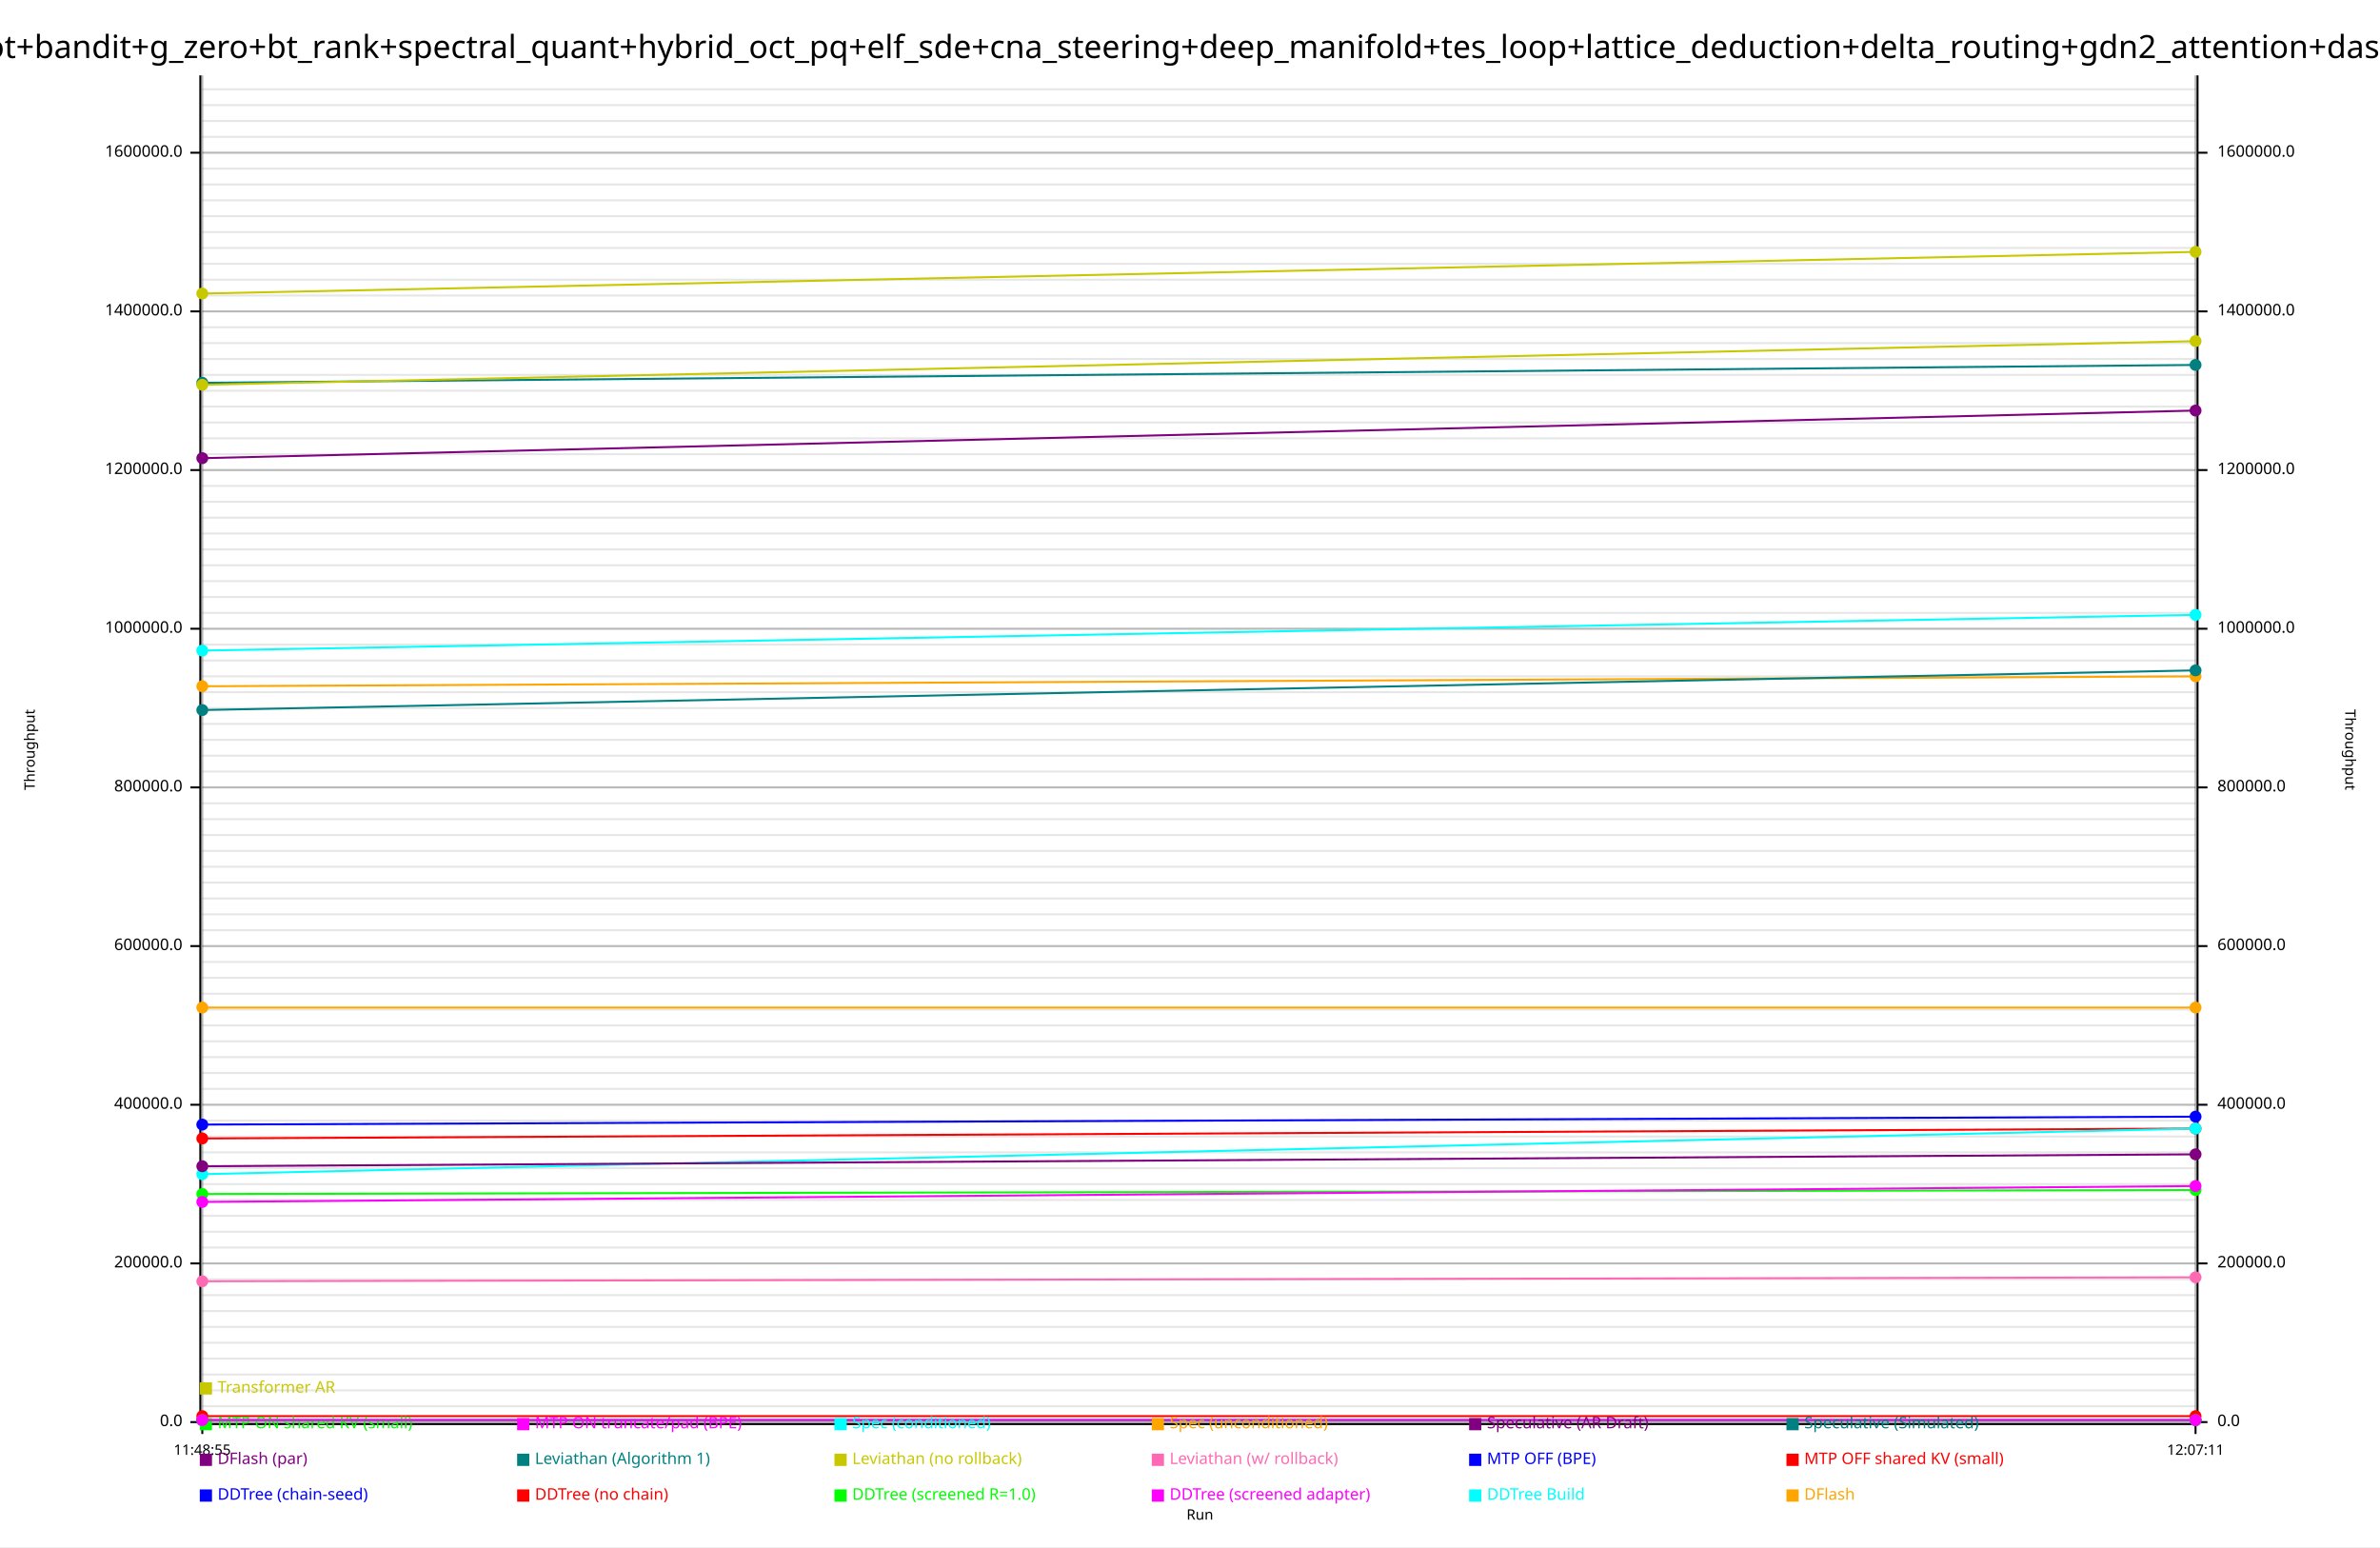
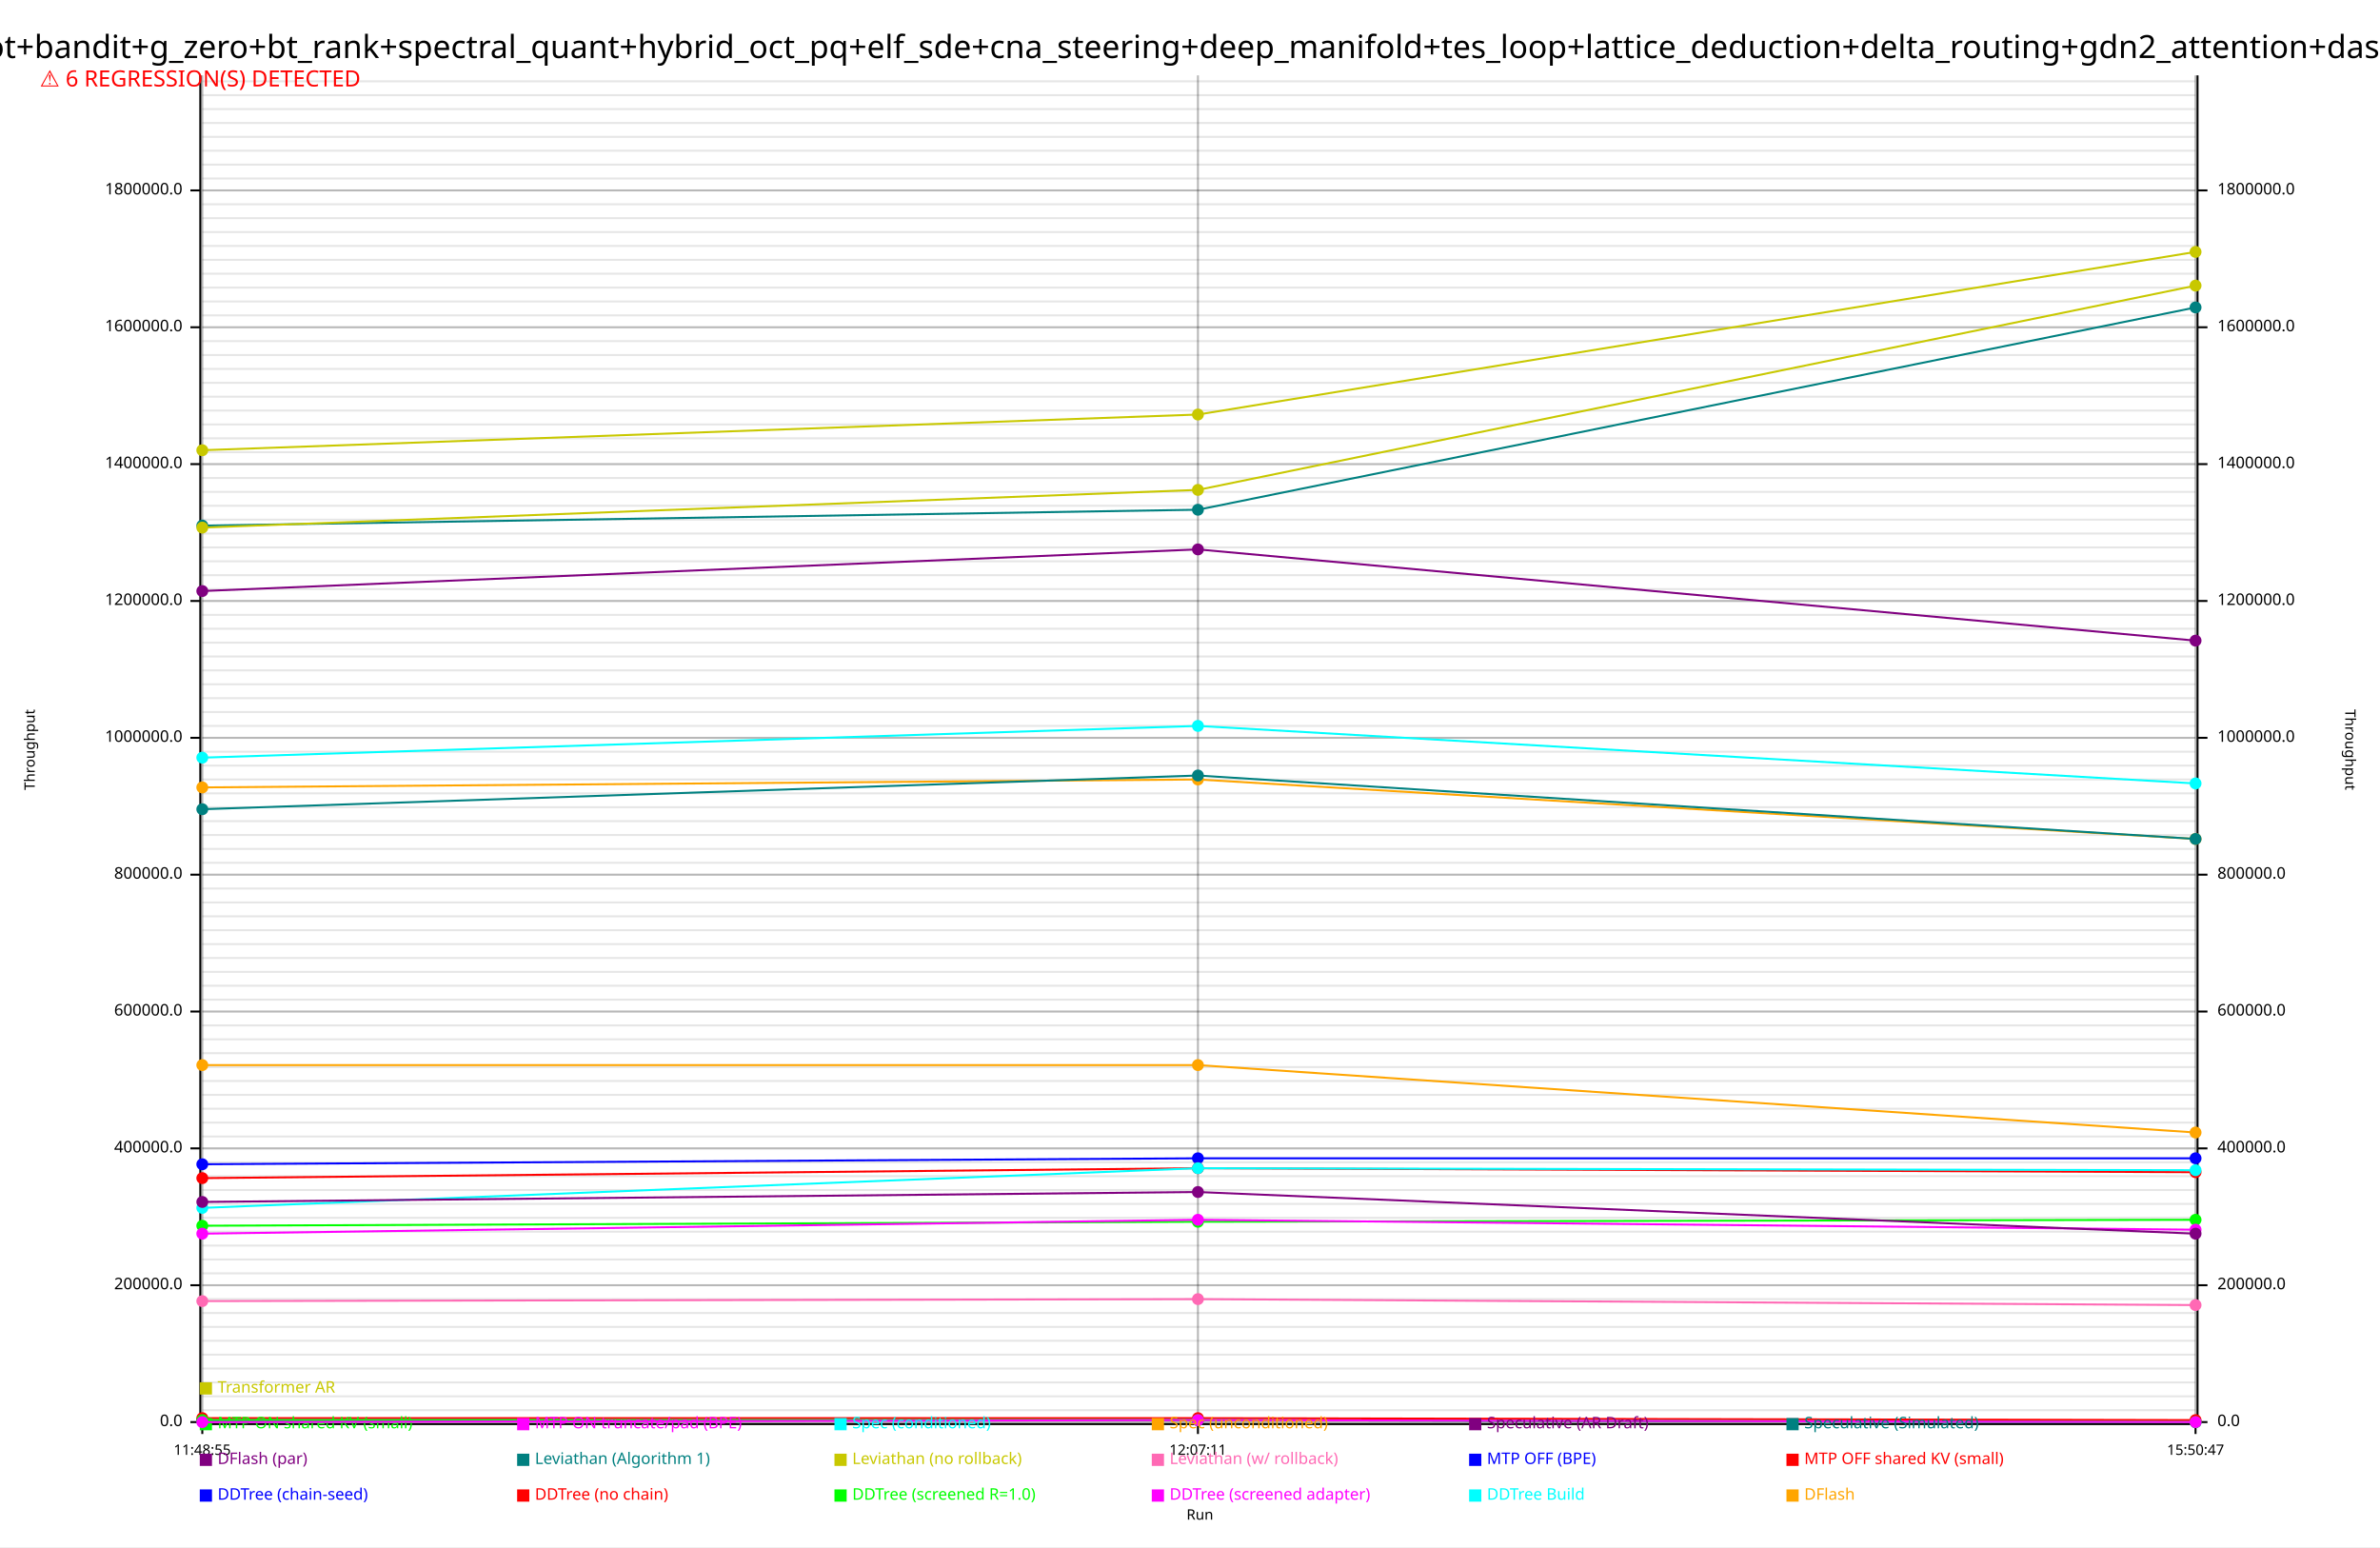
<svg xmlns="http://www.w3.org/2000/svg" width="1200" height="780" viewBox="0 0 1200 780">
  <rect x="0" y="0" width="1200" height="780" opacity="1" fill="#FFFFFF" stroke="none" />
  <text x="600" y="17" dy="0.76em" text-anchor="middle" font-family="sans-serif" font-size="16.129" opacity="1" fill="#000000">
SD — Time Series [sparse_mlp+domain_latent+ppot+bandit+g_zero+bt_rank+spectral_quant+hybrid_oct_pq+elf_sde+cna_steering+deep_manifold+tes_loop+lattice_deduction+delta_routing+gdn2_attention+dash_attn+dreamer+lt2_looped+plasma_path+tf_loop]
</text>
  <line opacity="0.1" stroke="#000000" stroke-width="1" x1="102" y1="717" x2="102" y2="38" />
+   <line opacity="0.1" stroke="#000000" stroke-width="1" x1="604" y1="717" x2="604" y2="38" />
  <line opacity="0.1" stroke="#000000" stroke-width="1" x1="1107" y1="717" x2="1107" y2="38" />
  <line opacity="0.1" stroke="#000000" stroke-width="1" x1="102" y1="717" x2="1107" y2="717" />
-   <line opacity="0.1" stroke="#000000" stroke-width="1" x1="102" y1="709" x2="1107" y2="709" />
-   <line opacity="0.1" stroke="#000000" stroke-width="1" x1="102" y1="701" x2="1107" y2="701" />
-   <line opacity="0.1" stroke="#000000" stroke-width="1" x1="102" y1="693" x2="1107" y2="693" />
-   <line opacity="0.1" stroke="#000000" stroke-width="1" x1="102" y1="685" x2="1107" y2="685" />
-   <line opacity="0.1" stroke="#000000" stroke-width="1" x1="102" y1="677" x2="1107" y2="677" />
+   <line opacity="0.1" stroke="#000000" stroke-width="1" x1="102" y1="711" x2="1107" y2="711" />
+   <line opacity="0.1" stroke="#000000" stroke-width="1" x1="102" y1="704" x2="1107" y2="704" />
+   <line opacity="0.1" stroke="#000000" stroke-width="1" x1="102" y1="697" x2="1107" y2="697" />
+   <line opacity="0.1" stroke="#000000" stroke-width="1" x1="102" y1="690" x2="1107" y2="690" />
+   <line opacity="0.1" stroke="#000000" stroke-width="1" x1="102" y1="683" x2="1107" y2="683" />
+   <line opacity="0.1" stroke="#000000" stroke-width="1" x1="102" y1="676" x2="1107" y2="676" />
  <line opacity="0.1" stroke="#000000" stroke-width="1" x1="102" y1="669" x2="1107" y2="669" />
-   <line opacity="0.1" stroke="#000000" stroke-width="1" x1="102" y1="661" x2="1107" y2="661" />
-   <line opacity="0.1" stroke="#000000" stroke-width="1" x1="102" y1="653" x2="1107" y2="653" />
-   <line opacity="0.1" stroke="#000000" stroke-width="1" x1="102" y1="645" x2="1107" y2="645" />
-   <line opacity="0.1" stroke="#000000" stroke-width="1" x1="102" y1="637" x2="1107" y2="637" />
-   <line opacity="0.1" stroke="#000000" stroke-width="1" x1="102" y1="629" x2="1107" y2="629" />
+   <line opacity="0.1" stroke="#000000" stroke-width="1" x1="102" y1="662" x2="1107" y2="662" />
+   <line opacity="0.1" stroke="#000000" stroke-width="1" x1="102" y1="655" x2="1107" y2="655" />
+   <line opacity="0.1" stroke="#000000" stroke-width="1" x1="102" y1="648" x2="1107" y2="648" />
+   <line opacity="0.1" stroke="#000000" stroke-width="1" x1="102" y1="642" x2="1107" y2="642" />
+   <line opacity="0.1" stroke="#000000" stroke-width="1" x1="102" y1="635" x2="1107" y2="635" />
+   <line opacity="0.1" stroke="#000000" stroke-width="1" x1="102" y1="628" x2="1107" y2="628" />
  <line opacity="0.1" stroke="#000000" stroke-width="1" x1="102" y1="621" x2="1107" y2="621" />
-   <line opacity="0.1" stroke="#000000" stroke-width="1" x1="102" y1="613" x2="1107" y2="613" />
-   <line opacity="0.1" stroke="#000000" stroke-width="1" x1="102" y1="605" x2="1107" y2="605" />
-   <line opacity="0.1" stroke="#000000" stroke-width="1" x1="102" y1="597" x2="1107" y2="597" />
-   <line opacity="0.1" stroke="#000000" stroke-width="1" x1="102" y1="589" x2="1107" y2="589" />
-   <line opacity="0.1" stroke="#000000" stroke-width="1" x1="102" y1="581" x2="1107" y2="581" />
+   <line opacity="0.1" stroke="#000000" stroke-width="1" x1="102" y1="614" x2="1107" y2="614" />
+   <line opacity="0.1" stroke="#000000" stroke-width="1" x1="102" y1="607" x2="1107" y2="607" />
+   <line opacity="0.1" stroke="#000000" stroke-width="1" x1="102" y1="600" x2="1107" y2="600" />
+   <line opacity="0.1" stroke="#000000" stroke-width="1" x1="102" y1="593" x2="1107" y2="593" />
+   <line opacity="0.1" stroke="#000000" stroke-width="1" x1="102" y1="586" x2="1107" y2="586" />
+   <line opacity="0.1" stroke="#000000" stroke-width="1" x1="102" y1="579" x2="1107" y2="579" />
  <line opacity="0.1" stroke="#000000" stroke-width="1" x1="102" y1="573" x2="1107" y2="573" />
-   <line opacity="0.1" stroke="#000000" stroke-width="1" x1="102" y1="565" x2="1107" y2="565" />
-   <line opacity="0.1" stroke="#000000" stroke-width="1" x1="102" y1="557" x2="1107" y2="557" />
-   <line opacity="0.1" stroke="#000000" stroke-width="1" x1="102" y1="549" x2="1107" y2="549" />
-   <line opacity="0.1" stroke="#000000" stroke-width="1" x1="102" y1="541" x2="1107" y2="541" />
-   <line opacity="0.1" stroke="#000000" stroke-width="1" x1="102" y1="533" x2="1107" y2="533" />
-   <line opacity="0.1" stroke="#000000" stroke-width="1" x1="102" y1="525" x2="1107" y2="525" />
+   <line opacity="0.1" stroke="#000000" stroke-width="1" x1="102" y1="566" x2="1107" y2="566" />
+   <line opacity="0.1" stroke="#000000" stroke-width="1" x1="102" y1="559" x2="1107" y2="559" />
+   <line opacity="0.1" stroke="#000000" stroke-width="1" x1="102" y1="552" x2="1107" y2="552" />
+   <line opacity="0.1" stroke="#000000" stroke-width="1" x1="102" y1="545" x2="1107" y2="545" />
+   <line opacity="0.1" stroke="#000000" stroke-width="1" x1="102" y1="538" x2="1107" y2="538" />
+   <line opacity="0.1" stroke="#000000" stroke-width="1" x1="102" y1="531" x2="1107" y2="531" />
+   <line opacity="0.1" stroke="#000000" stroke-width="1" x1="102" y1="524" x2="1107" y2="524" />
  <line opacity="0.1" stroke="#000000" stroke-width="1" x1="102" y1="517" x2="1107" y2="517" />
-   <line opacity="0.1" stroke="#000000" stroke-width="1" x1="102" y1="509" x2="1107" y2="509" />
-   <line opacity="0.1" stroke="#000000" stroke-width="1" x1="102" y1="501" x2="1107" y2="501" />
-   <line opacity="0.1" stroke="#000000" stroke-width="1" x1="102" y1="493" x2="1107" y2="493" />
-   <line opacity="0.1" stroke="#000000" stroke-width="1" x1="102" y1="485" x2="1107" y2="485" />
-   <line opacity="0.1" stroke="#000000" stroke-width="1" x1="102" y1="477" x2="1107" y2="477" />
+   <line opacity="0.1" stroke="#000000" stroke-width="1" x1="102" y1="510" x2="1107" y2="510" />
+   <line opacity="0.1" stroke="#000000" stroke-width="1" x1="102" y1="504" x2="1107" y2="504" />
+   <line opacity="0.1" stroke="#000000" stroke-width="1" x1="102" y1="497" x2="1107" y2="497" />
+   <line opacity="0.1" stroke="#000000" stroke-width="1" x1="102" y1="490" x2="1107" y2="490" />
+   <line opacity="0.1" stroke="#000000" stroke-width="1" x1="102" y1="483" x2="1107" y2="483" />
+   <line opacity="0.1" stroke="#000000" stroke-width="1" x1="102" y1="476" x2="1107" y2="476" />
  <line opacity="0.1" stroke="#000000" stroke-width="1" x1="102" y1="469" x2="1107" y2="469" />
-   <line opacity="0.1" stroke="#000000" stroke-width="1" x1="102" y1="461" x2="1107" y2="461" />
-   <line opacity="0.1" stroke="#000000" stroke-width="1" x1="102" y1="453" x2="1107" y2="453" />
-   <line opacity="0.1" stroke="#000000" stroke-width="1" x1="102" y1="445" x2="1107" y2="445" />
-   <line opacity="0.1" stroke="#000000" stroke-width="1" x1="102" y1="437" x2="1107" y2="437" />
-   <line opacity="0.1" stroke="#000000" stroke-width="1" x1="102" y1="429" x2="1107" y2="429" />
+   <line opacity="0.1" stroke="#000000" stroke-width="1" x1="102" y1="462" x2="1107" y2="462" />
+   <line opacity="0.1" stroke="#000000" stroke-width="1" x1="102" y1="455" x2="1107" y2="455" />
+   <line opacity="0.1" stroke="#000000" stroke-width="1" x1="102" y1="448" x2="1107" y2="448" />
+   <line opacity="0.1" stroke="#000000" stroke-width="1" x1="102" y1="441" x2="1107" y2="441" />
+   <line opacity="0.1" stroke="#000000" stroke-width="1" x1="102" y1="435" x2="1107" y2="435" />
+   <line opacity="0.1" stroke="#000000" stroke-width="1" x1="102" y1="428" x2="1107" y2="428" />
  <line opacity="0.1" stroke="#000000" stroke-width="1" x1="102" y1="421" x2="1107" y2="421" />
-   <line opacity="0.1" stroke="#000000" stroke-width="1" x1="102" y1="413" x2="1107" y2="413" />
-   <line opacity="0.1" stroke="#000000" stroke-width="1" x1="102" y1="405" x2="1107" y2="405" />
-   <line opacity="0.1" stroke="#000000" stroke-width="1" x1="102" y1="397" x2="1107" y2="397" />
-   <line opacity="0.1" stroke="#000000" stroke-width="1" x1="102" y1="389" x2="1107" y2="389" />
-   <line opacity="0.1" stroke="#000000" stroke-width="1" x1="102" y1="381" x2="1107" y2="381" />
-   <line opacity="0.1" stroke="#000000" stroke-width="1" x1="102" y1="373" x2="1107" y2="373" />
-   <line opacity="0.1" stroke="#000000" stroke-width="1" x1="102" y1="365" x2="1107" y2="365" />
-   <line opacity="0.1" stroke="#000000" stroke-width="1" x1="102" y1="357" x2="1107" y2="357" />
-   <line opacity="0.1" stroke="#000000" stroke-width="1" x1="102" y1="349" x2="1107" y2="349" />
-   <line opacity="0.1" stroke="#000000" stroke-width="1" x1="102" y1="341" x2="1107" y2="341" />
-   <line opacity="0.1" stroke="#000000" stroke-width="1" x1="102" y1="333" x2="1107" y2="333" />
-   <line opacity="0.1" stroke="#000000" stroke-width="1" x1="102" y1="325" x2="1107" y2="325" />
+   <line opacity="0.1" stroke="#000000" stroke-width="1" x1="102" y1="414" x2="1107" y2="414" />
+   <line opacity="0.1" stroke="#000000" stroke-width="1" x1="102" y1="407" x2="1107" y2="407" />
+   <line opacity="0.1" stroke="#000000" stroke-width="1" x1="102" y1="400" x2="1107" y2="400" />
+   <line opacity="0.1" stroke="#000000" stroke-width="1" x1="102" y1="393" x2="1107" y2="393" />
+   <line opacity="0.1" stroke="#000000" stroke-width="1" x1="102" y1="386" x2="1107" y2="386" />
+   <line opacity="0.1" stroke="#000000" stroke-width="1" x1="102" y1="379" x2="1107" y2="379" />
+   <line opacity="0.1" stroke="#000000" stroke-width="1" x1="102" y1="372" x2="1107" y2="372" />
+   <line opacity="0.1" stroke="#000000" stroke-width="1" x1="102" y1="366" x2="1107" y2="366" />
+   <line opacity="0.1" stroke="#000000" stroke-width="1" x1="102" y1="359" x2="1107" y2="359" />
+   <line opacity="0.1" stroke="#000000" stroke-width="1" x1="102" y1="352" x2="1107" y2="352" />
+   <line opacity="0.1" stroke="#000000" stroke-width="1" x1="102" y1="345" x2="1107" y2="345" />
+   <line opacity="0.1" stroke="#000000" stroke-width="1" x1="102" y1="338" x2="1107" y2="338" />
+   <line opacity="0.1" stroke="#000000" stroke-width="1" x1="102" y1="331" x2="1107" y2="331" />
+   <line opacity="0.1" stroke="#000000" stroke-width="1" x1="102" y1="324" x2="1107" y2="324" />
  <line opacity="0.1" stroke="#000000" stroke-width="1" x1="102" y1="317" x2="1107" y2="317" />
-   <line opacity="0.1" stroke="#000000" stroke-width="1" x1="102" y1="309" x2="1107" y2="309" />
-   <line opacity="0.1" stroke="#000000" stroke-width="1" x1="102" y1="301" x2="1107" y2="301" />
-   <line opacity="0.1" stroke="#000000" stroke-width="1" x1="102" y1="293" x2="1107" y2="293" />
-   <line opacity="0.1" stroke="#000000" stroke-width="1" x1="102" y1="285" x2="1107" y2="285" />
-   <line opacity="0.1" stroke="#000000" stroke-width="1" x1="102" y1="277" x2="1107" y2="277" />
+   <line opacity="0.1" stroke="#000000" stroke-width="1" x1="102" y1="310" x2="1107" y2="310" />
+   <line opacity="0.1" stroke="#000000" stroke-width="1" x1="102" y1="303" x2="1107" y2="303" />
+   <line opacity="0.1" stroke="#000000" stroke-width="1" x1="102" y1="297" x2="1107" y2="297" />
+   <line opacity="0.1" stroke="#000000" stroke-width="1" x1="102" y1="290" x2="1107" y2="290" />
+   <line opacity="0.1" stroke="#000000" stroke-width="1" x1="102" y1="283" x2="1107" y2="283" />
+   <line opacity="0.1" stroke="#000000" stroke-width="1" x1="102" y1="276" x2="1107" y2="276" />
  <line opacity="0.1" stroke="#000000" stroke-width="1" x1="102" y1="269" x2="1107" y2="269" />
-   <line opacity="0.1" stroke="#000000" stroke-width="1" x1="102" y1="261" x2="1107" y2="261" />
-   <line opacity="0.1" stroke="#000000" stroke-width="1" x1="102" y1="253" x2="1107" y2="253" />
-   <line opacity="0.1" stroke="#000000" stroke-width="1" x1="102" y1="245" x2="1107" y2="245" />
-   <line opacity="0.1" stroke="#000000" stroke-width="1" x1="102" y1="237" x2="1107" y2="237" />
-   <line opacity="0.1" stroke="#000000" stroke-width="1" x1="102" y1="229" x2="1107" y2="229" />
+   <line opacity="0.1" stroke="#000000" stroke-width="1" x1="102" y1="262" x2="1107" y2="262" />
+   <line opacity="0.1" stroke="#000000" stroke-width="1" x1="102" y1="255" x2="1107" y2="255" />
+   <line opacity="0.1" stroke="#000000" stroke-width="1" x1="102" y1="248" x2="1107" y2="248" />
+   <line opacity="0.1" stroke="#000000" stroke-width="1" x1="102" y1="241" x2="1107" y2="241" />
+   <line opacity="0.1" stroke="#000000" stroke-width="1" x1="102" y1="234" x2="1107" y2="234" />
+   <line opacity="0.1" stroke="#000000" stroke-width="1" x1="102" y1="228" x2="1107" y2="228" />
  <line opacity="0.1" stroke="#000000" stroke-width="1" x1="102" y1="221" x2="1107" y2="221" />
-   <line opacity="0.1" stroke="#000000" stroke-width="1" x1="102" y1="213" x2="1107" y2="213" />
-   <line opacity="0.1" stroke="#000000" stroke-width="1" x1="102" y1="205" x2="1107" y2="205" />
-   <line opacity="0.1" stroke="#000000" stroke-width="1" x1="102" y1="197" x2="1107" y2="197" />
-   <line opacity="0.1" stroke="#000000" stroke-width="1" x1="102" y1="189" x2="1107" y2="189" />
-   <line opacity="0.1" stroke="#000000" stroke-width="1" x1="102" y1="181" x2="1107" y2="181" />
-   <line opacity="0.1" stroke="#000000" stroke-width="1" x1="102" y1="173" x2="1107" y2="173" />
+   <line opacity="0.1" stroke="#000000" stroke-width="1" x1="102" y1="214" x2="1107" y2="214" />
+   <line opacity="0.1" stroke="#000000" stroke-width="1" x1="102" y1="207" x2="1107" y2="207" />
+   <line opacity="0.1" stroke="#000000" stroke-width="1" x1="102" y1="200" x2="1107" y2="200" />
+   <line opacity="0.1" stroke="#000000" stroke-width="1" x1="102" y1="193" x2="1107" y2="193" />
+   <line opacity="0.1" stroke="#000000" stroke-width="1" x1="102" y1="186" x2="1107" y2="186" />
+   <line opacity="0.1" stroke="#000000" stroke-width="1" x1="102" y1="179" x2="1107" y2="179" />
+   <line opacity="0.1" stroke="#000000" stroke-width="1" x1="102" y1="172" x2="1107" y2="172" />
  <line opacity="0.1" stroke="#000000" stroke-width="1" x1="102" y1="165" x2="1107" y2="165" />
-   <line opacity="0.1" stroke="#000000" stroke-width="1" x1="102" y1="157" x2="1107" y2="157" />
-   <line opacity="0.1" stroke="#000000" stroke-width="1" x1="102" y1="149" x2="1107" y2="149" />
-   <line opacity="0.1" stroke="#000000" stroke-width="1" x1="102" y1="141" x2="1107" y2="141" />
-   <line opacity="0.1" stroke="#000000" stroke-width="1" x1="102" y1="133" x2="1107" y2="133" />
-   <line opacity="0.1" stroke="#000000" stroke-width="1" x1="102" y1="125" x2="1107" y2="125" />
+   <line opacity="0.1" stroke="#000000" stroke-width="1" x1="102" y1="159" x2="1107" y2="159" />
+   <line opacity="0.1" stroke="#000000" stroke-width="1" x1="102" y1="152" x2="1107" y2="152" />
+   <line opacity="0.1" stroke="#000000" stroke-width="1" x1="102" y1="145" x2="1107" y2="145" />
+   <line opacity="0.1" stroke="#000000" stroke-width="1" x1="102" y1="138" x2="1107" y2="138" />
+   <line opacity="0.1" stroke="#000000" stroke-width="1" x1="102" y1="131" x2="1107" y2="131" />
+   <line opacity="0.1" stroke="#000000" stroke-width="1" x1="102" y1="124" x2="1107" y2="124" />
  <line opacity="0.1" stroke="#000000" stroke-width="1" x1="102" y1="117" x2="1107" y2="117" />
-   <line opacity="0.1" stroke="#000000" stroke-width="1" x1="102" y1="109" x2="1107" y2="109" />
-   <line opacity="0.1" stroke="#000000" stroke-width="1" x1="102" y1="101" x2="1107" y2="101" />
-   <line opacity="0.1" stroke="#000000" stroke-width="1" x1="102" y1="93" x2="1107" y2="93" />
-   <line opacity="0.1" stroke="#000000" stroke-width="1" x1="102" y1="85" x2="1107" y2="85" />
-   <line opacity="0.1" stroke="#000000" stroke-width="1" x1="102" y1="77" x2="1107" y2="77" />
+   <line opacity="0.1" stroke="#000000" stroke-width="1" x1="102" y1="110" x2="1107" y2="110" />
+   <line opacity="0.1" stroke="#000000" stroke-width="1" x1="102" y1="103" x2="1107" y2="103" />
+   <line opacity="0.1" stroke="#000000" stroke-width="1" x1="102" y1="96" x2="1107" y2="96" />
+   <line opacity="0.1" stroke="#000000" stroke-width="1" x1="102" y1="90" x2="1107" y2="90" />
+   <line opacity="0.1" stroke="#000000" stroke-width="1" x1="102" y1="83" x2="1107" y2="83" />
+   <line opacity="0.1" stroke="#000000" stroke-width="1" x1="102" y1="76" x2="1107" y2="76" />
  <line opacity="0.1" stroke="#000000" stroke-width="1" x1="102" y1="69" x2="1107" y2="69" />
-   <line opacity="0.1" stroke="#000000" stroke-width="1" x1="102" y1="61" x2="1107" y2="61" />
-   <line opacity="0.1" stroke="#000000" stroke-width="1" x1="102" y1="53" x2="1107" y2="53" />
-   <line opacity="0.1" stroke="#000000" stroke-width="1" x1="102" y1="45" x2="1107" y2="45" />
+   <line opacity="0.1" stroke="#000000" stroke-width="1" x1="102" y1="62" x2="1107" y2="62" />
+   <line opacity="0.1" stroke="#000000" stroke-width="1" x1="102" y1="55" x2="1107" y2="55" />
+   <line opacity="0.1" stroke="#000000" stroke-width="1" x1="102" y1="48" x2="1107" y2="48" />
+   <line opacity="0.1" stroke="#000000" stroke-width="1" x1="102" y1="41" x2="1107" y2="41" />
  <text x="12" y="378" dy="0.76em" text-anchor="middle" font-family="sans-serif" font-size="7.258" opacity="1" fill="#000000" transform="rotate(270, 12, 378)">
Throughput
</text>
  <text x="605" y="768" dy="-0.5ex" text-anchor="middle" font-family="sans-serif" font-size="7.258" opacity="1" fill="#000000">
Run
</text>
  <text x="1188" y="378" dy="0.76em" text-anchor="middle" font-family="sans-serif" font-size="7.258" opacity="1" fill="#000000" transform="rotate(90, 1188, 378)">
Throughput
</text>
  <line opacity="0.2" stroke="#000000" stroke-width="1" x1="102" y1="717" x2="102" y2="38" />
+   <line opacity="0.2" stroke="#000000" stroke-width="1" x1="604" y1="717" x2="604" y2="38" />
  <line opacity="0.2" stroke="#000000" stroke-width="1" x1="1107" y1="717" x2="1107" y2="38" />
  <line opacity="0.2" stroke="#000000" stroke-width="1" x1="102" y1="717" x2="1107" y2="717" />
-   <line opacity="0.2" stroke="#000000" stroke-width="1" x1="102" y1="637" x2="1107" y2="637" />
-   <line opacity="0.2" stroke="#000000" stroke-width="1" x1="102" y1="557" x2="1107" y2="557" />
-   <line opacity="0.2" stroke="#000000" stroke-width="1" x1="102" y1="477" x2="1107" y2="477" />
-   <line opacity="0.2" stroke="#000000" stroke-width="1" x1="102" y1="397" x2="1107" y2="397" />
-   <line opacity="0.2" stroke="#000000" stroke-width="1" x1="102" y1="317" x2="1107" y2="317" />
-   <line opacity="0.2" stroke="#000000" stroke-width="1" x1="102" y1="237" x2="1107" y2="237" />
-   <line opacity="0.2" stroke="#000000" stroke-width="1" x1="102" y1="157" x2="1107" y2="157" />
-   <line opacity="0.2" stroke="#000000" stroke-width="1" x1="102" y1="77" x2="1107" y2="77" />
+   <line opacity="0.2" stroke="#000000" stroke-width="1" x1="102" y1="648" x2="1107" y2="648" />
+   <line opacity="0.2" stroke="#000000" stroke-width="1" x1="102" y1="579" x2="1107" y2="579" />
+   <line opacity="0.2" stroke="#000000" stroke-width="1" x1="102" y1="510" x2="1107" y2="510" />
+   <line opacity="0.2" stroke="#000000" stroke-width="1" x1="102" y1="441" x2="1107" y2="441" />
+   <line opacity="0.2" stroke="#000000" stroke-width="1" x1="102" y1="372" x2="1107" y2="372" />
+   <line opacity="0.2" stroke="#000000" stroke-width="1" x1="102" y1="303" x2="1107" y2="303" />
+   <line opacity="0.2" stroke="#000000" stroke-width="1" x1="102" y1="234" x2="1107" y2="234" />
+   <line opacity="0.2" stroke="#000000" stroke-width="1" x1="102" y1="165" x2="1107" y2="165" />
+   <line opacity="0.2" stroke="#000000" stroke-width="1" x1="102" y1="96" x2="1107" y2="96" />
  <polyline fill="none" opacity="1" stroke="#000000" stroke-width="1" points="101,38 101,717 " />
  <text x="92" y="717" dy="0.5ex" text-anchor="end" font-family="sans-serif" font-size="8.065" opacity="1" fill="#000000">
0.0
</text>
  <polyline fill="none" opacity="1" stroke="#000000" stroke-width="1" points="96,717 101,717 " />
-   <text x="92" y="637" dy="0.5ex" text-anchor="end" font-family="sans-serif" font-size="8.065" opacity="1" fill="#000000">
+   <text x="92" y="648" dy="0.5ex" text-anchor="end" font-family="sans-serif" font-size="8.065" opacity="1" fill="#000000">
200000.0
</text>
-   <polyline fill="none" opacity="1" stroke="#000000" stroke-width="1" points="96,637 101,637 " />
-   <text x="92" y="557" dy="0.5ex" text-anchor="end" font-family="sans-serif" font-size="8.065" opacity="1" fill="#000000">
+   <polyline fill="none" opacity="1" stroke="#000000" stroke-width="1" points="96,648 101,648 " />
+   <text x="92" y="579" dy="0.5ex" text-anchor="end" font-family="sans-serif" font-size="8.065" opacity="1" fill="#000000">
400000.0
</text>
-   <polyline fill="none" opacity="1" stroke="#000000" stroke-width="1" points="96,557 101,557 " />
-   <text x="92" y="477" dy="0.5ex" text-anchor="end" font-family="sans-serif" font-size="8.065" opacity="1" fill="#000000">
+   <polyline fill="none" opacity="1" stroke="#000000" stroke-width="1" points="96,579 101,579 " />
+   <text x="92" y="510" dy="0.5ex" text-anchor="end" font-family="sans-serif" font-size="8.065" opacity="1" fill="#000000">
600000.0
</text>
-   <polyline fill="none" opacity="1" stroke="#000000" stroke-width="1" points="96,477 101,477 " />
-   <text x="92" y="397" dy="0.5ex" text-anchor="end" font-family="sans-serif" font-size="8.065" opacity="1" fill="#000000">
+   <polyline fill="none" opacity="1" stroke="#000000" stroke-width="1" points="96,510 101,510 " />
+   <text x="92" y="441" dy="0.5ex" text-anchor="end" font-family="sans-serif" font-size="8.065" opacity="1" fill="#000000">
800000.0
</text>
-   <polyline fill="none" opacity="1" stroke="#000000" stroke-width="1" points="96,397 101,397 " />
-   <text x="92" y="317" dy="0.5ex" text-anchor="end" font-family="sans-serif" font-size="8.065" opacity="1" fill="#000000">
+   <polyline fill="none" opacity="1" stroke="#000000" stroke-width="1" points="96,441 101,441 " />
+   <text x="92" y="372" dy="0.5ex" text-anchor="end" font-family="sans-serif" font-size="8.065" opacity="1" fill="#000000">
1000000.0
</text>
-   <polyline fill="none" opacity="1" stroke="#000000" stroke-width="1" points="96,317 101,317 " />
-   <text x="92" y="237" dy="0.5ex" text-anchor="end" font-family="sans-serif" font-size="8.065" opacity="1" fill="#000000">
+   <polyline fill="none" opacity="1" stroke="#000000" stroke-width="1" points="96,372 101,372 " />
+   <text x="92" y="303" dy="0.5ex" text-anchor="end" font-family="sans-serif" font-size="8.065" opacity="1" fill="#000000">
1200000.0
</text>
-   <polyline fill="none" opacity="1" stroke="#000000" stroke-width="1" points="96,237 101,237 " />
-   <text x="92" y="157" dy="0.5ex" text-anchor="end" font-family="sans-serif" font-size="8.065" opacity="1" fill="#000000">
+   <polyline fill="none" opacity="1" stroke="#000000" stroke-width="1" points="96,303 101,303 " />
+   <text x="92" y="234" dy="0.5ex" text-anchor="end" font-family="sans-serif" font-size="8.065" opacity="1" fill="#000000">
1400000.0
</text>
-   <polyline fill="none" opacity="1" stroke="#000000" stroke-width="1" points="96,157 101,157 " />
-   <text x="92" y="77" dy="0.5ex" text-anchor="end" font-family="sans-serif" font-size="8.065" opacity="1" fill="#000000">
+   <polyline fill="none" opacity="1" stroke="#000000" stroke-width="1" points="96,234 101,234 " />
+   <text x="92" y="165" dy="0.5ex" text-anchor="end" font-family="sans-serif" font-size="8.065" opacity="1" fill="#000000">
1600000.0
</text>
-   <polyline fill="none" opacity="1" stroke="#000000" stroke-width="1" points="96,77 101,77 " />
+   <polyline fill="none" opacity="1" stroke="#000000" stroke-width="1" points="96,165 101,165 " />
+   <text x="92" y="96" dy="0.5ex" text-anchor="end" font-family="sans-serif" font-size="8.065" opacity="1" fill="#000000">
+ 1800000.0
+ </text>
+   <polyline fill="none" opacity="1" stroke="#000000" stroke-width="1" points="96,96 101,96 " />
  <polyline fill="none" opacity="1" stroke="#000000" stroke-width="1" points="102,718 1107,718 " />
  <text x="102" y="728" dy="0.76em" text-anchor="middle" font-family="sans-serif" font-size="7.258" opacity="1" fill="#000000">
11:48:55
</text>
  <polyline fill="none" opacity="1" stroke="#000000" stroke-width="1" points="102,718 102,723 " />
+   <text x="604" y="728" dy="0.76em" text-anchor="middle" font-family="sans-serif" font-size="7.258" opacity="1" fill="#000000">
+ 12:07:11
+ </text>
+   <polyline fill="none" opacity="1" stroke="#000000" stroke-width="1" points="604,718 604,723 " />
  <text x="1107" y="728" dy="0.76em" text-anchor="middle" font-family="sans-serif" font-size="7.258" opacity="1" fill="#000000">
- 12:07:11
+ 15:50:47
</text>
  <polyline fill="none" opacity="1" stroke="#000000" stroke-width="1" points="1107,718 1107,723 " />
  <polyline fill="none" opacity="1" stroke="#000000" stroke-width="1" points="1108,38 1108,717 " />
  <text x="1118" y="717" dy="0.5ex" text-anchor="start" font-family="sans-serif" font-size="8.065" opacity="1" fill="#000000">
0.0
</text>
  <polyline fill="none" opacity="1" stroke="#000000" stroke-width="1" points="1108,717 1113,717 " />
-   <text x="1118" y="637" dy="0.5ex" text-anchor="start" font-family="sans-serif" font-size="8.065" opacity="1" fill="#000000">
+   <text x="1118" y="648" dy="0.5ex" text-anchor="start" font-family="sans-serif" font-size="8.065" opacity="1" fill="#000000">
200000.0
</text>
-   <polyline fill="none" opacity="1" stroke="#000000" stroke-width="1" points="1108,637 1113,637 " />
-   <text x="1118" y="557" dy="0.5ex" text-anchor="start" font-family="sans-serif" font-size="8.065" opacity="1" fill="#000000">
+   <polyline fill="none" opacity="1" stroke="#000000" stroke-width="1" points="1108,648 1113,648 " />
+   <text x="1118" y="579" dy="0.5ex" text-anchor="start" font-family="sans-serif" font-size="8.065" opacity="1" fill="#000000">
400000.0
</text>
-   <polyline fill="none" opacity="1" stroke="#000000" stroke-width="1" points="1108,557 1113,557 " />
-   <text x="1118" y="477" dy="0.5ex" text-anchor="start" font-family="sans-serif" font-size="8.065" opacity="1" fill="#000000">
+   <polyline fill="none" opacity="1" stroke="#000000" stroke-width="1" points="1108,579 1113,579 " />
+   <text x="1118" y="510" dy="0.5ex" text-anchor="start" font-family="sans-serif" font-size="8.065" opacity="1" fill="#000000">
600000.0
</text>
-   <polyline fill="none" opacity="1" stroke="#000000" stroke-width="1" points="1108,477 1113,477 " />
-   <text x="1118" y="397" dy="0.5ex" text-anchor="start" font-family="sans-serif" font-size="8.065" opacity="1" fill="#000000">
+   <polyline fill="none" opacity="1" stroke="#000000" stroke-width="1" points="1108,510 1113,510 " />
+   <text x="1118" y="441" dy="0.5ex" text-anchor="start" font-family="sans-serif" font-size="8.065" opacity="1" fill="#000000">
800000.0
</text>
-   <polyline fill="none" opacity="1" stroke="#000000" stroke-width="1" points="1108,397 1113,397 " />
-   <text x="1118" y="317" dy="0.5ex" text-anchor="start" font-family="sans-serif" font-size="8.065" opacity="1" fill="#000000">
+   <polyline fill="none" opacity="1" stroke="#000000" stroke-width="1" points="1108,441 1113,441 " />
+   <text x="1118" y="372" dy="0.5ex" text-anchor="start" font-family="sans-serif" font-size="8.065" opacity="1" fill="#000000">
1000000.0
</text>
-   <polyline fill="none" opacity="1" stroke="#000000" stroke-width="1" points="1108,317 1113,317 " />
-   <text x="1118" y="237" dy="0.5ex" text-anchor="start" font-family="sans-serif" font-size="8.065" opacity="1" fill="#000000">
+   <polyline fill="none" opacity="1" stroke="#000000" stroke-width="1" points="1108,372 1113,372 " />
+   <text x="1118" y="303" dy="0.5ex" text-anchor="start" font-family="sans-serif" font-size="8.065" opacity="1" fill="#000000">
1200000.0
</text>
-   <polyline fill="none" opacity="1" stroke="#000000" stroke-width="1" points="1108,237 1113,237 " />
-   <text x="1118" y="157" dy="0.5ex" text-anchor="start" font-family="sans-serif" font-size="8.065" opacity="1" fill="#000000">
+   <polyline fill="none" opacity="1" stroke="#000000" stroke-width="1" points="1108,303 1113,303 " />
+   <text x="1118" y="234" dy="0.5ex" text-anchor="start" font-family="sans-serif" font-size="8.065" opacity="1" fill="#000000">
1400000.0
</text>
-   <polyline fill="none" opacity="1" stroke="#000000" stroke-width="1" points="1108,157 1113,157 " />
-   <text x="1118" y="77" dy="0.5ex" text-anchor="start" font-family="sans-serif" font-size="8.065" opacity="1" fill="#000000">
+   <polyline fill="none" opacity="1" stroke="#000000" stroke-width="1" points="1108,234 1113,234 " />
+   <text x="1118" y="165" dy="0.5ex" text-anchor="start" font-family="sans-serif" font-size="8.065" opacity="1" fill="#000000">
1600000.0
</text>
-   <polyline fill="none" opacity="1" stroke="#000000" stroke-width="1" points="1108,77 1113,77 " />
-   <polyline fill="none" opacity="1" stroke="#0000FF" stroke-width="1" points="102,567 1107,563 " />
-   <circle cx="102" cy="567" r="3" opacity="1" fill="#0000FF" stroke="none" stroke-width="1" />
-   <circle cx="1107" cy="563" r="3" opacity="1" fill="#0000FF" stroke="none" stroke-width="1" />
+   <polyline fill="none" opacity="1" stroke="#000000" stroke-width="1" points="1108,165 1113,165 " />
+   <text x="1118" y="96" dy="0.5ex" text-anchor="start" font-family="sans-serif" font-size="8.065" opacity="1" fill="#000000">
+ 1800000.0
+ </text>
+   <polyline fill="none" opacity="1" stroke="#000000" stroke-width="1" points="1108,96 1113,96 " />
+   <polyline fill="none" opacity="1" stroke="#0000FF" stroke-width="1" points="102,587 604,584 1107,584 " />
+   <circle cx="102" cy="587" r="3" opacity="1" fill="#0000FF" stroke="none" stroke-width="1" />
+   <circle cx="604" cy="584" r="3" opacity="1" fill="#0000FF" stroke="none" stroke-width="1" />
+   <circle cx="1107" cy="584" r="3" opacity="1" fill="#0000FF" stroke="none" stroke-width="1" />
  <text x="100" y="750" dy="0.76em" text-anchor="start" font-family="sans-serif" font-size="8.065" opacity="1" fill="#0000FF">
■ DDTree (chain-seed)
</text>
-   <polyline fill="none" opacity="1" stroke="#FF0000" stroke-width="1" points="102,574 1107,569 " />
-   <circle cx="102" cy="574" r="3" opacity="1" fill="#FF0000" stroke="none" stroke-width="1" />
-   <circle cx="1107" cy="569" r="3" opacity="1" fill="#FF0000" stroke="none" stroke-width="1" />
+   <polyline fill="none" opacity="1" stroke="#FF0000" stroke-width="1" points="102,594 604,589 1107,591 " />
+   <circle cx="102" cy="594" r="3" opacity="1" fill="#FF0000" stroke="none" stroke-width="1" />
+   <circle cx="604" cy="589" r="3" opacity="1" fill="#FF0000" stroke="none" stroke-width="1" />
+   <circle cx="1107" cy="591" r="3" opacity="1" fill="#FF0000" stroke="none" stroke-width="1" />
  <text x="260" y="750" dy="0.76em" text-anchor="start" font-family="sans-serif" font-size="8.065" opacity="1" fill="#FF0000">
■ DDTree (no chain)
</text>
-   <polyline fill="none" opacity="1" stroke="#00FF00" stroke-width="1" points="102,602 1107,600 " />
-   <circle cx="102" cy="602" r="3" opacity="1" fill="#00FF00" stroke="none" stroke-width="1" />
-   <circle cx="1107" cy="600" r="3" opacity="1" fill="#00FF00" stroke="none" stroke-width="1" />
+   <polyline fill="none" opacity="1" stroke="#00FF00" stroke-width="1" points="102,618 604,616 1107,615 " />
+   <circle cx="102" cy="618" r="3" opacity="1" fill="#00FF00" stroke="none" stroke-width="1" />
+   <circle cx="604" cy="616" r="3" opacity="1" fill="#00FF00" stroke="none" stroke-width="1" />
+   <circle cx="1107" cy="615" r="3" opacity="1" fill="#00FF00" stroke="none" stroke-width="1" />
  <text x="420" y="750" dy="0.76em" text-anchor="start" font-family="sans-serif" font-size="8.065" opacity="1" fill="#00FF00">
■ DDTree (screened R=1.0)
</text>
-   <polyline fill="none" opacity="1" stroke="#FF00FF" stroke-width="1" points="102,606 1107,598 " />
-   <circle cx="102" cy="606" r="3" opacity="1" fill="#FF00FF" stroke="none" stroke-width="1" />
-   <circle cx="1107" cy="598" r="3" opacity="1" fill="#FF00FF" stroke="none" stroke-width="1" />
+   <polyline fill="none" opacity="1" stroke="#FF00FF" stroke-width="1" points="102,622 604,615 1107,620 " />
+   <circle cx="102" cy="622" r="3" opacity="1" fill="#FF00FF" stroke="none" stroke-width="1" />
+   <circle cx="604" cy="615" r="3" opacity="1" fill="#FF00FF" stroke="none" stroke-width="1" />
+   <circle cx="1107" cy="620" r="3" opacity="1" fill="#FF00FF" stroke="none" stroke-width="1" />
  <text x="580" y="750" dy="0.76em" text-anchor="start" font-family="sans-serif" font-size="8.065" opacity="1" fill="#FF00FF">
■ DDTree (screened adapter)
</text>
-   <polyline fill="none" opacity="1" stroke="#00FFFF" stroke-width="1" points="102,592 1107,569 " />
-   <circle cx="102" cy="592" r="3" opacity="1" fill="#00FFFF" stroke="none" stroke-width="1" />
-   <circle cx="1107" cy="569" r="3" opacity="1" fill="#00FFFF" stroke="none" stroke-width="1" />
+   <polyline fill="none" opacity="1" stroke="#00FFFF" stroke-width="1" points="102,609 604,589 1107,590 " />
+   <circle cx="102" cy="609" r="3" opacity="1" fill="#00FFFF" stroke="none" stroke-width="1" />
+   <circle cx="604" cy="589" r="3" opacity="1" fill="#00FFFF" stroke="none" stroke-width="1" />
+   <circle cx="1107" cy="590" r="3" opacity="1" fill="#00FFFF" stroke="none" stroke-width="1" />
  <text x="740" y="750" dy="0.76em" text-anchor="start" font-family="sans-serif" font-size="8.065" opacity="1" fill="#00FFFF">
■ DDTree Build
</text>
-   <polyline fill="none" opacity="1" stroke="#FFA500" stroke-width="1" points="102,508 1107,508 " />
-   <circle cx="102" cy="508" r="3" opacity="1" fill="#FFA500" stroke="none" stroke-width="1" />
-   <circle cx="1107" cy="508" r="3" opacity="1" fill="#FFA500" stroke="none" stroke-width="1" />
+   <polyline fill="none" opacity="1" stroke="#FFA500" stroke-width="1" points="102,537 604,537 1107,571 " />
+   <circle cx="102" cy="537" r="3" opacity="1" fill="#FFA500" stroke="none" stroke-width="1" />
+   <circle cx="604" cy="537" r="3" opacity="1" fill="#FFA500" stroke="none" stroke-width="1" />
+   <circle cx="1107" cy="571" r="3" opacity="1" fill="#FFA500" stroke="none" stroke-width="1" />
  <text x="900" y="750" dy="0.76em" text-anchor="start" font-family="sans-serif" font-size="8.065" opacity="1" fill="#FFA500">
■ DFlash
</text>
-   <polyline fill="none" opacity="1" stroke="#800080" stroke-width="1" points="102,588 1107,582 " />
-   <circle cx="102" cy="588" r="3" opacity="1" fill="#800080" stroke="none" stroke-width="1" />
-   <circle cx="1107" cy="582" r="3" opacity="1" fill="#800080" stroke="none" stroke-width="1" />
+   <polyline fill="none" opacity="1" stroke="#800080" stroke-width="1" points="102,606 604,601 1107,622 " />
+   <circle cx="102" cy="606" r="3" opacity="1" fill="#800080" stroke="none" stroke-width="1" />
+   <circle cx="604" cy="601" r="3" opacity="1" fill="#800080" stroke="none" stroke-width="1" />
+   <circle cx="1107" cy="622" r="3" opacity="1" fill="#800080" stroke="none" stroke-width="1" />
  <text x="100" y="732" dy="0.76em" text-anchor="start" font-family="sans-serif" font-size="8.065" opacity="1" fill="#800080">
■ DFlash (par)
</text>
-   <polyline fill="none" opacity="1" stroke="#008080" stroke-width="1" points="102,193 1107,184 " />
-   <circle cx="102" cy="193" r="3" opacity="1" fill="#008080" stroke="none" stroke-width="1" />
-   <circle cx="1107" cy="184" r="3" opacity="1" fill="#008080" stroke="none" stroke-width="1" />
+   <polyline fill="none" opacity="1" stroke="#008080" stroke-width="1" points="102,265 604,257 1107,155 " />
+   <circle cx="102" cy="265" r="3" opacity="1" fill="#008080" stroke="none" stroke-width="1" />
+   <circle cx="604" cy="257" r="3" opacity="1" fill="#008080" stroke="none" stroke-width="1" />
+   <circle cx="1107" cy="155" r="3" opacity="1" fill="#008080" stroke="none" stroke-width="1" />
  <text x="260" y="732" dy="0.76em" text-anchor="start" font-family="sans-serif" font-size="8.065" opacity="1" fill="#008080">
■ Leviathan (Algorithm 1)
</text>
-   <polyline fill="none" opacity="1" stroke="#C8C800" stroke-width="1" points="102,194 1107,172 " />
-   <circle cx="102" cy="194" r="3" opacity="1" fill="#C8C800" stroke="none" stroke-width="1" />
-   <circle cx="1107" cy="172" r="3" opacity="1" fill="#C8C800" stroke="none" stroke-width="1" />
+   <polyline fill="none" opacity="1" stroke="#C8C800" stroke-width="1" points="102,266 604,247 1107,144 " />
+   <circle cx="102" cy="266" r="3" opacity="1" fill="#C8C800" stroke="none" stroke-width="1" />
+   <circle cx="604" cy="247" r="3" opacity="1" fill="#C8C800" stroke="none" stroke-width="1" />
+   <circle cx="1107" cy="144" r="3" opacity="1" fill="#C8C800" stroke="none" stroke-width="1" />
  <text x="420" y="732" dy="0.76em" text-anchor="start" font-family="sans-serif" font-size="8.065" opacity="1" fill="#C8C800">
■ Leviathan (no rollback)
</text>
-   <polyline fill="none" opacity="1" stroke="#FF69B4" stroke-width="1" points="102,646 1107,644 " />
-   <circle cx="102" cy="646" r="3" opacity="1" fill="#FF69B4" stroke="none" stroke-width="1" />
-   <circle cx="1107" cy="644" r="3" opacity="1" fill="#FF69B4" stroke="none" stroke-width="1" />
+   <polyline fill="none" opacity="1" stroke="#FF69B4" stroke-width="1" points="102,656 604,655 1107,658 " />
+   <circle cx="102" cy="656" r="3" opacity="1" fill="#FF69B4" stroke="none" stroke-width="1" />
+   <circle cx="604" cy="655" r="3" opacity="1" fill="#FF69B4" stroke="none" stroke-width="1" />
+   <circle cx="1107" cy="658" r="3" opacity="1" fill="#FF69B4" stroke="none" stroke-width="1" />
  <text x="580" y="732" dy="0.76em" text-anchor="start" font-family="sans-serif" font-size="8.065" opacity="1" fill="#FF69B4">
■ Leviathan (w/ rollback)
</text>
-   <polyline fill="none" opacity="1" stroke="#0000FF" stroke-width="1" points="102,716 1107,716 " />
+   <polyline fill="none" opacity="1" stroke="#0000FF" stroke-width="1" points="102,716 604,716 1107,717 " />
  <circle cx="102" cy="716" r="3" opacity="1" fill="#0000FF" stroke="none" stroke-width="1" />
-   <circle cx="1107" cy="716" r="3" opacity="1" fill="#0000FF" stroke="none" stroke-width="1" />
+   <circle cx="604" cy="716" r="3" opacity="1" fill="#0000FF" stroke="none" stroke-width="1" />
+   <circle cx="1107" cy="717" r="3" opacity="1" fill="#0000FF" stroke="none" stroke-width="1" />
  <text x="740" y="732" dy="0.76em" text-anchor="start" font-family="sans-serif" font-size="8.065" opacity="1" fill="#0000FF">
■ MTP OFF (BPE)
</text>
-   <polyline fill="none" opacity="1" stroke="#FF0000" stroke-width="1" points="102,714 1107,714 " />
-   <circle cx="102" cy="714" r="3" opacity="1" fill="#FF0000" stroke="none" stroke-width="1" />
-   <circle cx="1107" cy="714" r="3" opacity="1" fill="#FF0000" stroke="none" stroke-width="1" />
+   <polyline fill="none" opacity="1" stroke="#FF0000" stroke-width="1" points="102,715 604,715 1107,716 " />
+   <circle cx="102" cy="715" r="3" opacity="1" fill="#FF0000" stroke="none" stroke-width="1" />
+   <circle cx="604" cy="715" r="3" opacity="1" fill="#FF0000" stroke="none" stroke-width="1" />
+   <circle cx="1107" cy="716" r="3" opacity="1" fill="#FF0000" stroke="none" stroke-width="1" />
  <text x="900" y="732" dy="0.76em" text-anchor="start" font-family="sans-serif" font-size="8.065" opacity="1" fill="#FF0000">
■ MTP OFF shared KV (small)
</text>
-   <polyline fill="none" opacity="1" stroke="#00FF00" stroke-width="1" points="102,716 1107,716 " />
+   <polyline fill="none" opacity="1" stroke="#00FF00" stroke-width="1" points="102,716 604,716 1107,717 " />
  <circle cx="102" cy="716" r="3" opacity="1" fill="#00FF00" stroke="none" stroke-width="1" />
-   <circle cx="1107" cy="716" r="3" opacity="1" fill="#00FF00" stroke="none" stroke-width="1" />
+   <circle cx="604" cy="716" r="3" opacity="1" fill="#00FF00" stroke="none" stroke-width="1" />
+   <circle cx="1107" cy="717" r="3" opacity="1" fill="#00FF00" stroke="none" stroke-width="1" />
  <text x="100" y="714" dy="0.76em" text-anchor="start" font-family="sans-serif" font-size="8.065" opacity="1" fill="#00FF00">
■ MTP ON shared KV (small)
</text>
-   <polyline fill="none" opacity="1" stroke="#FF00FF" stroke-width="1" points="102,716 1107,716 " />
-   <circle cx="102" cy="716" r="3" opacity="1" fill="#FF00FF" stroke="none" stroke-width="1" />
-   <circle cx="1107" cy="716" r="3" opacity="1" fill="#FF00FF" stroke="none" stroke-width="1" />
+   <polyline fill="none" opacity="1" stroke="#FF00FF" stroke-width="1" points="102,717 604,716 1107,717 " />
+   <circle cx="102" cy="717" r="3" opacity="1" fill="#FF00FF" stroke="none" stroke-width="1" />
+   <circle cx="604" cy="716" r="3" opacity="1" fill="#FF00FF" stroke="none" stroke-width="1" />
+   <circle cx="1107" cy="717" r="3" opacity="1" fill="#FF00FF" stroke="none" stroke-width="1" />
  <text x="260" y="714" dy="0.76em" text-anchor="start" font-family="sans-serif" font-size="8.065" opacity="1" fill="#FF00FF">
■ MTP ON truncate/pad (BPE)
</text>
-   <polyline fill="none" opacity="1" stroke="#00FFFF" stroke-width="1" points="102,328 1107,310 " />
-   <circle cx="102" cy="328" r="3" opacity="1" fill="#00FFFF" stroke="none" stroke-width="1" />
-   <circle cx="1107" cy="310" r="3" opacity="1" fill="#00FFFF" stroke="none" stroke-width="1" />
+   <polyline fill="none" opacity="1" stroke="#00FFFF" stroke-width="1" points="102,382 604,366 1107,395 " />
+   <circle cx="102" cy="382" r="3" opacity="1" fill="#00FFFF" stroke="none" stroke-width="1" />
+   <circle cx="604" cy="366" r="3" opacity="1" fill="#00FFFF" stroke="none" stroke-width="1" />
+   <circle cx="1107" cy="395" r="3" opacity="1" fill="#00FFFF" stroke="none" stroke-width="1" />
  <text x="420" y="714" dy="0.76em" text-anchor="start" font-family="sans-serif" font-size="8.065" opacity="1" fill="#00FFFF">
■ Spec (conditioned)
</text>
-   <polyline fill="none" opacity="1" stroke="#FFA500" stroke-width="1" points="102,346 1107,341 " />
-   <circle cx="102" cy="346" r="3" opacity="1" fill="#FFA500" stroke="none" stroke-width="1" />
-   <circle cx="1107" cy="341" r="3" opacity="1" fill="#FFA500" stroke="none" stroke-width="1" />
+   <polyline fill="none" opacity="1" stroke="#FFA500" stroke-width="1" points="102,397 604,393 1107,423 " />
+   <circle cx="102" cy="397" r="3" opacity="1" fill="#FFA500" stroke="none" stroke-width="1" />
+   <circle cx="604" cy="393" r="3" opacity="1" fill="#FFA500" stroke="none" stroke-width="1" />
+   <circle cx="1107" cy="423" r="3" opacity="1" fill="#FFA500" stroke="none" stroke-width="1" />
  <text x="580" y="714" dy="0.76em" text-anchor="start" font-family="sans-serif" font-size="8.065" opacity="1" fill="#FFA500">
■ Spec (unconditioned)
</text>
-   <polyline fill="none" opacity="1" stroke="#800080" stroke-width="1" points="102,231 1107,207 " />
-   <circle cx="102" cy="231" r="3" opacity="1" fill="#800080" stroke="none" stroke-width="1" />
-   <circle cx="1107" cy="207" r="3" opacity="1" fill="#800080" stroke="none" stroke-width="1" />
+   <polyline fill="none" opacity="1" stroke="#800080" stroke-width="1" points="102,298 604,277 1107,323 " />
+   <circle cx="102" cy="298" r="3" opacity="1" fill="#800080" stroke="none" stroke-width="1" />
+   <circle cx="604" cy="277" r="3" opacity="1" fill="#800080" stroke="none" stroke-width="1" />
+   <circle cx="1107" cy="323" r="3" opacity="1" fill="#800080" stroke="none" stroke-width="1" />
  <text x="740" y="714" dy="0.76em" text-anchor="start" font-family="sans-serif" font-size="8.065" opacity="1" fill="#800080">
■ Speculative (AR Draft)
</text>
-   <polyline fill="none" opacity="1" stroke="#008080" stroke-width="1" points="102,358 1107,338 " />
-   <circle cx="102" cy="358" r="3" opacity="1" fill="#008080" stroke="none" stroke-width="1" />
-   <circle cx="1107" cy="338" r="3" opacity="1" fill="#008080" stroke="none" stroke-width="1" />
+   <polyline fill="none" opacity="1" stroke="#008080" stroke-width="1" points="102,408 604,391 1107,423 " />
+   <circle cx="102" cy="408" r="3" opacity="1" fill="#008080" stroke="none" stroke-width="1" />
+   <circle cx="604" cy="391" r="3" opacity="1" fill="#008080" stroke="none" stroke-width="1" />
+   <circle cx="1107" cy="423" r="3" opacity="1" fill="#008080" stroke="none" stroke-width="1" />
  <text x="900" y="714" dy="0.76em" text-anchor="start" font-family="sans-serif" font-size="8.065" opacity="1" fill="#008080">
■ Speculative (Simulated)
</text>
-   <polyline fill="none" opacity="1" stroke="#C8C800" stroke-width="1" points="102,148 1107,127 " />
-   <circle cx="102" cy="148" r="3" opacity="1" fill="#C8C800" stroke="none" stroke-width="1" />
+   <polyline fill="none" opacity="1" stroke="#C8C800" stroke-width="1" points="102,227 604,209 1107,127 " />
+   <circle cx="102" cy="227" r="3" opacity="1" fill="#C8C800" stroke="none" stroke-width="1" />
+   <circle cx="604" cy="209" r="3" opacity="1" fill="#C8C800" stroke="none" stroke-width="1" />
  <circle cx="1107" cy="127" r="3" opacity="1" fill="#C8C800" stroke="none" stroke-width="1" />
  <text x="100" y="696" dy="0.76em" text-anchor="start" font-family="sans-serif" font-size="8.065" opacity="1" fill="#C8C800">
■ Transformer AR
</text>
+   <text x="20" y="35" dy="0.76em" text-anchor="start" font-family="sans-serif" font-size="11.29" opacity="1" fill="#FF0000">
+ ⚠ 6 REGRESSION(S) DETECTED
+ </text>
</svg>
